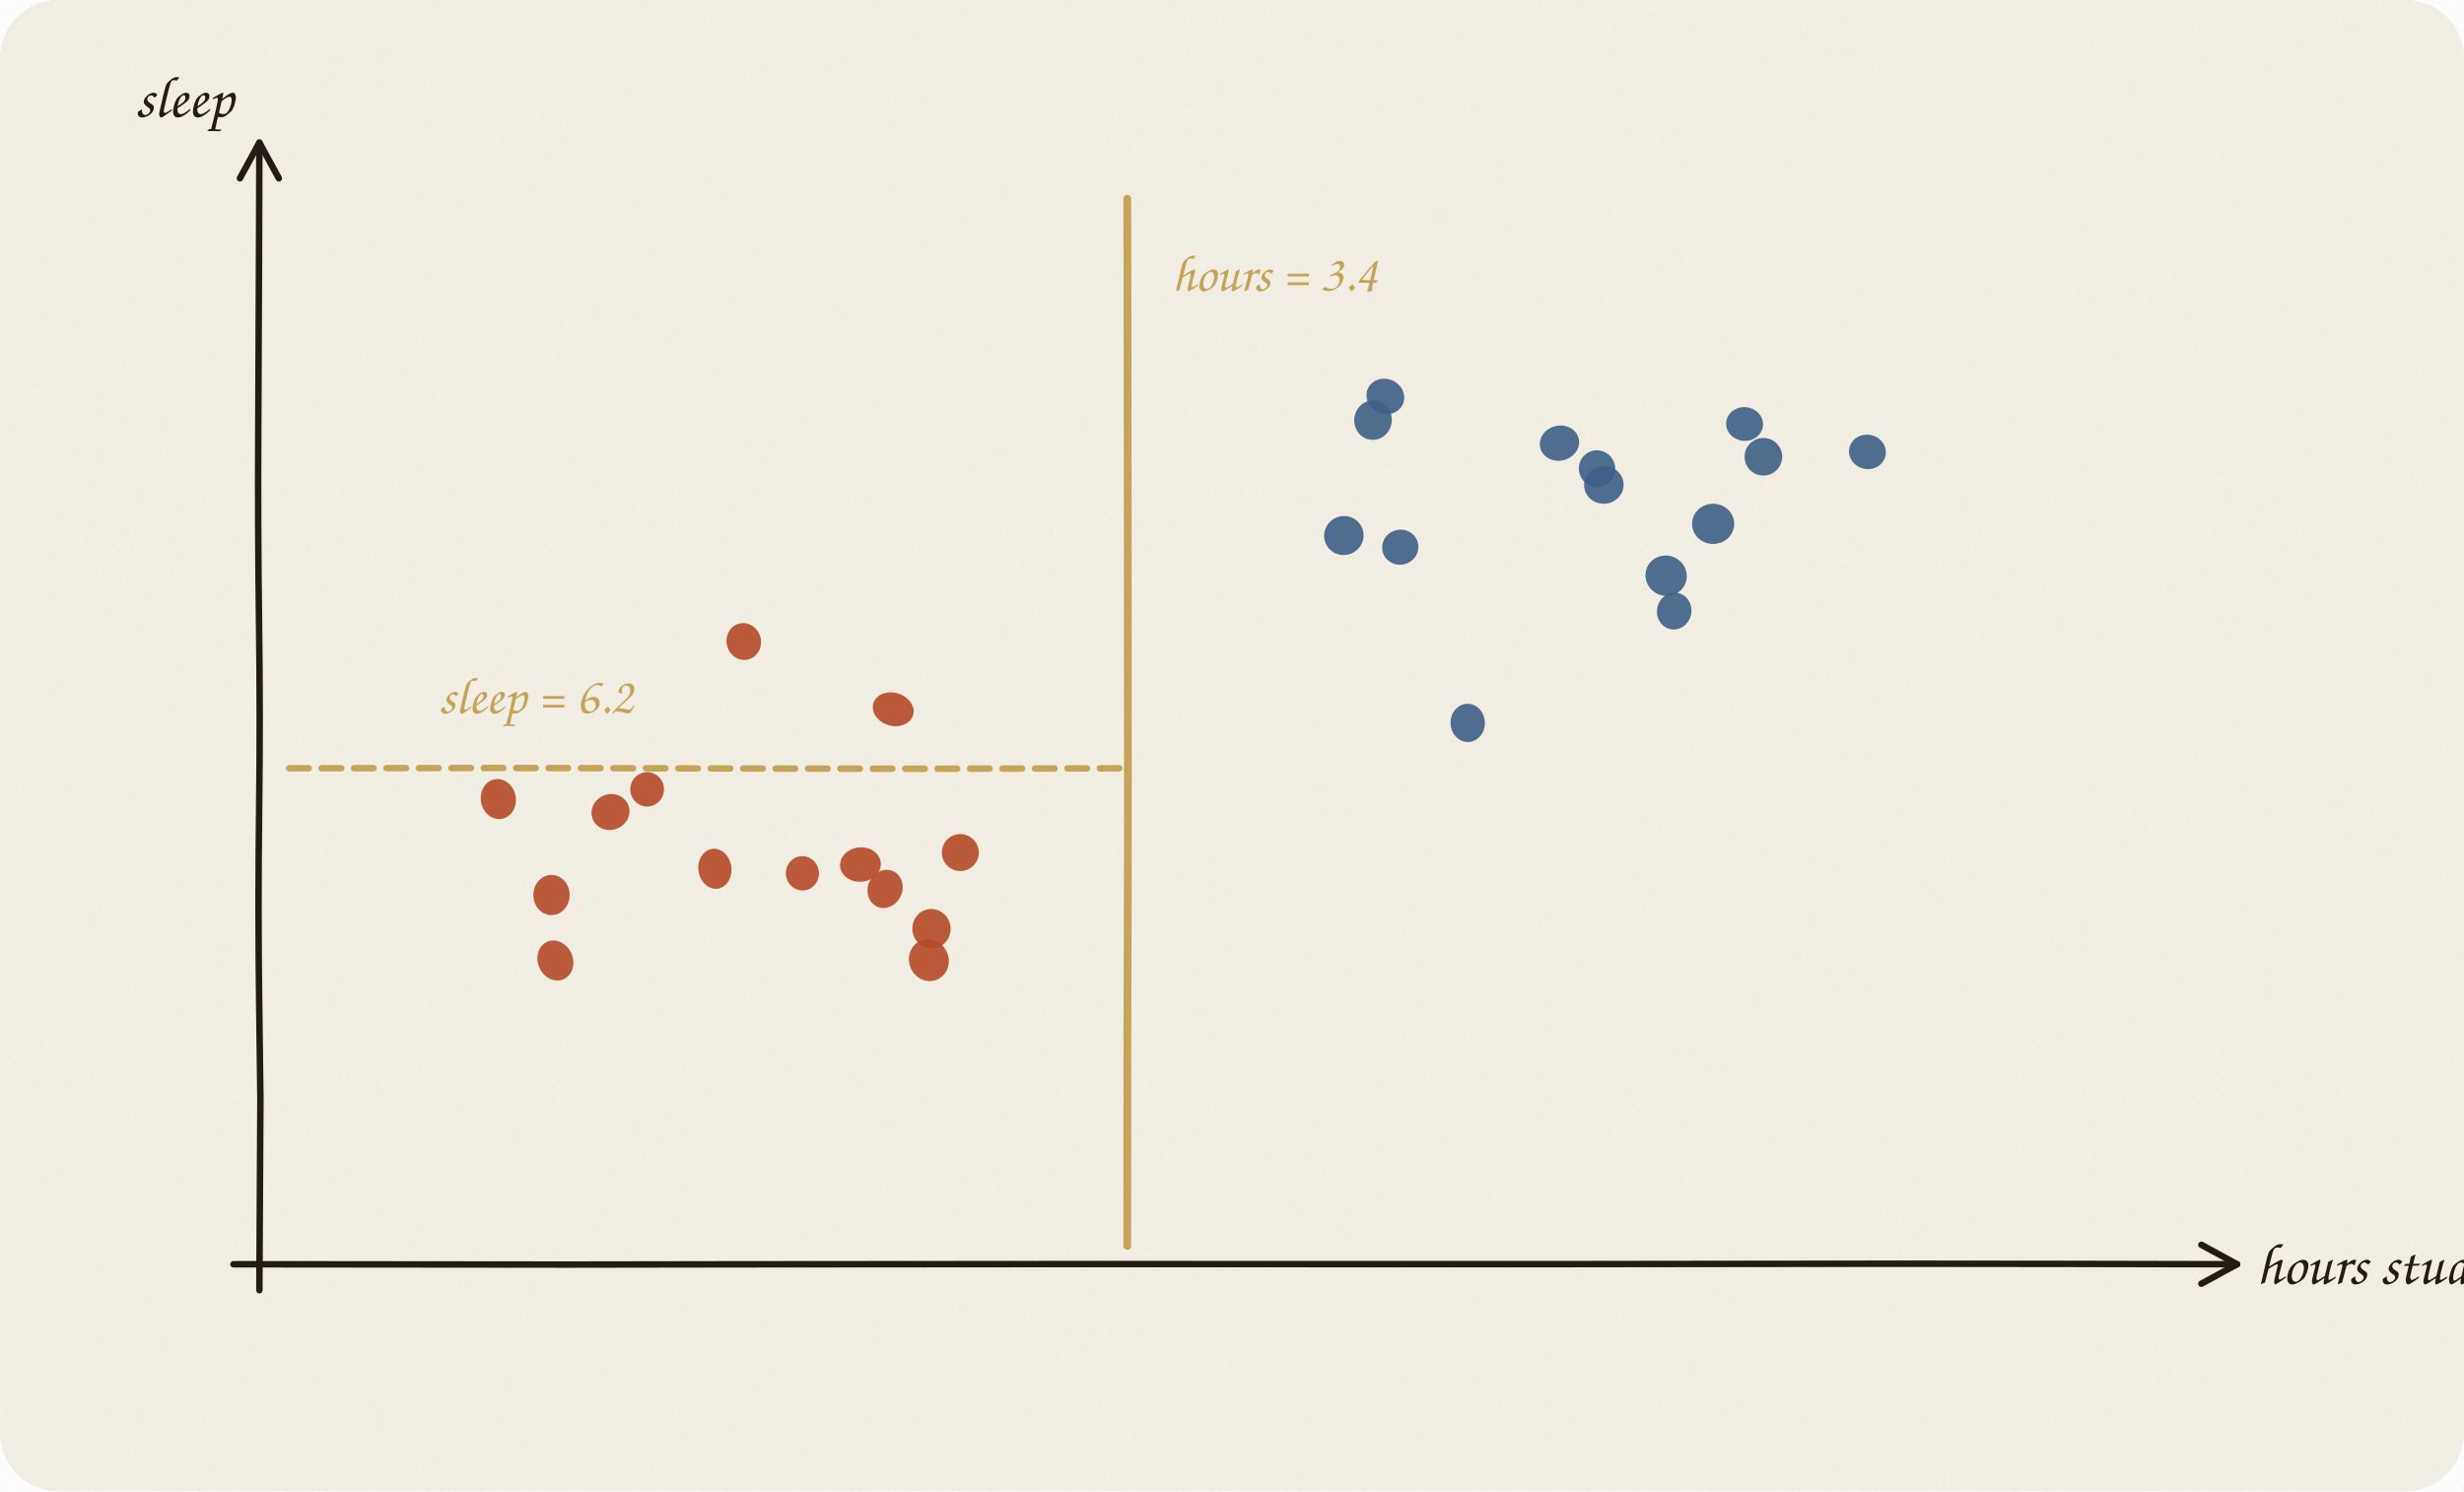
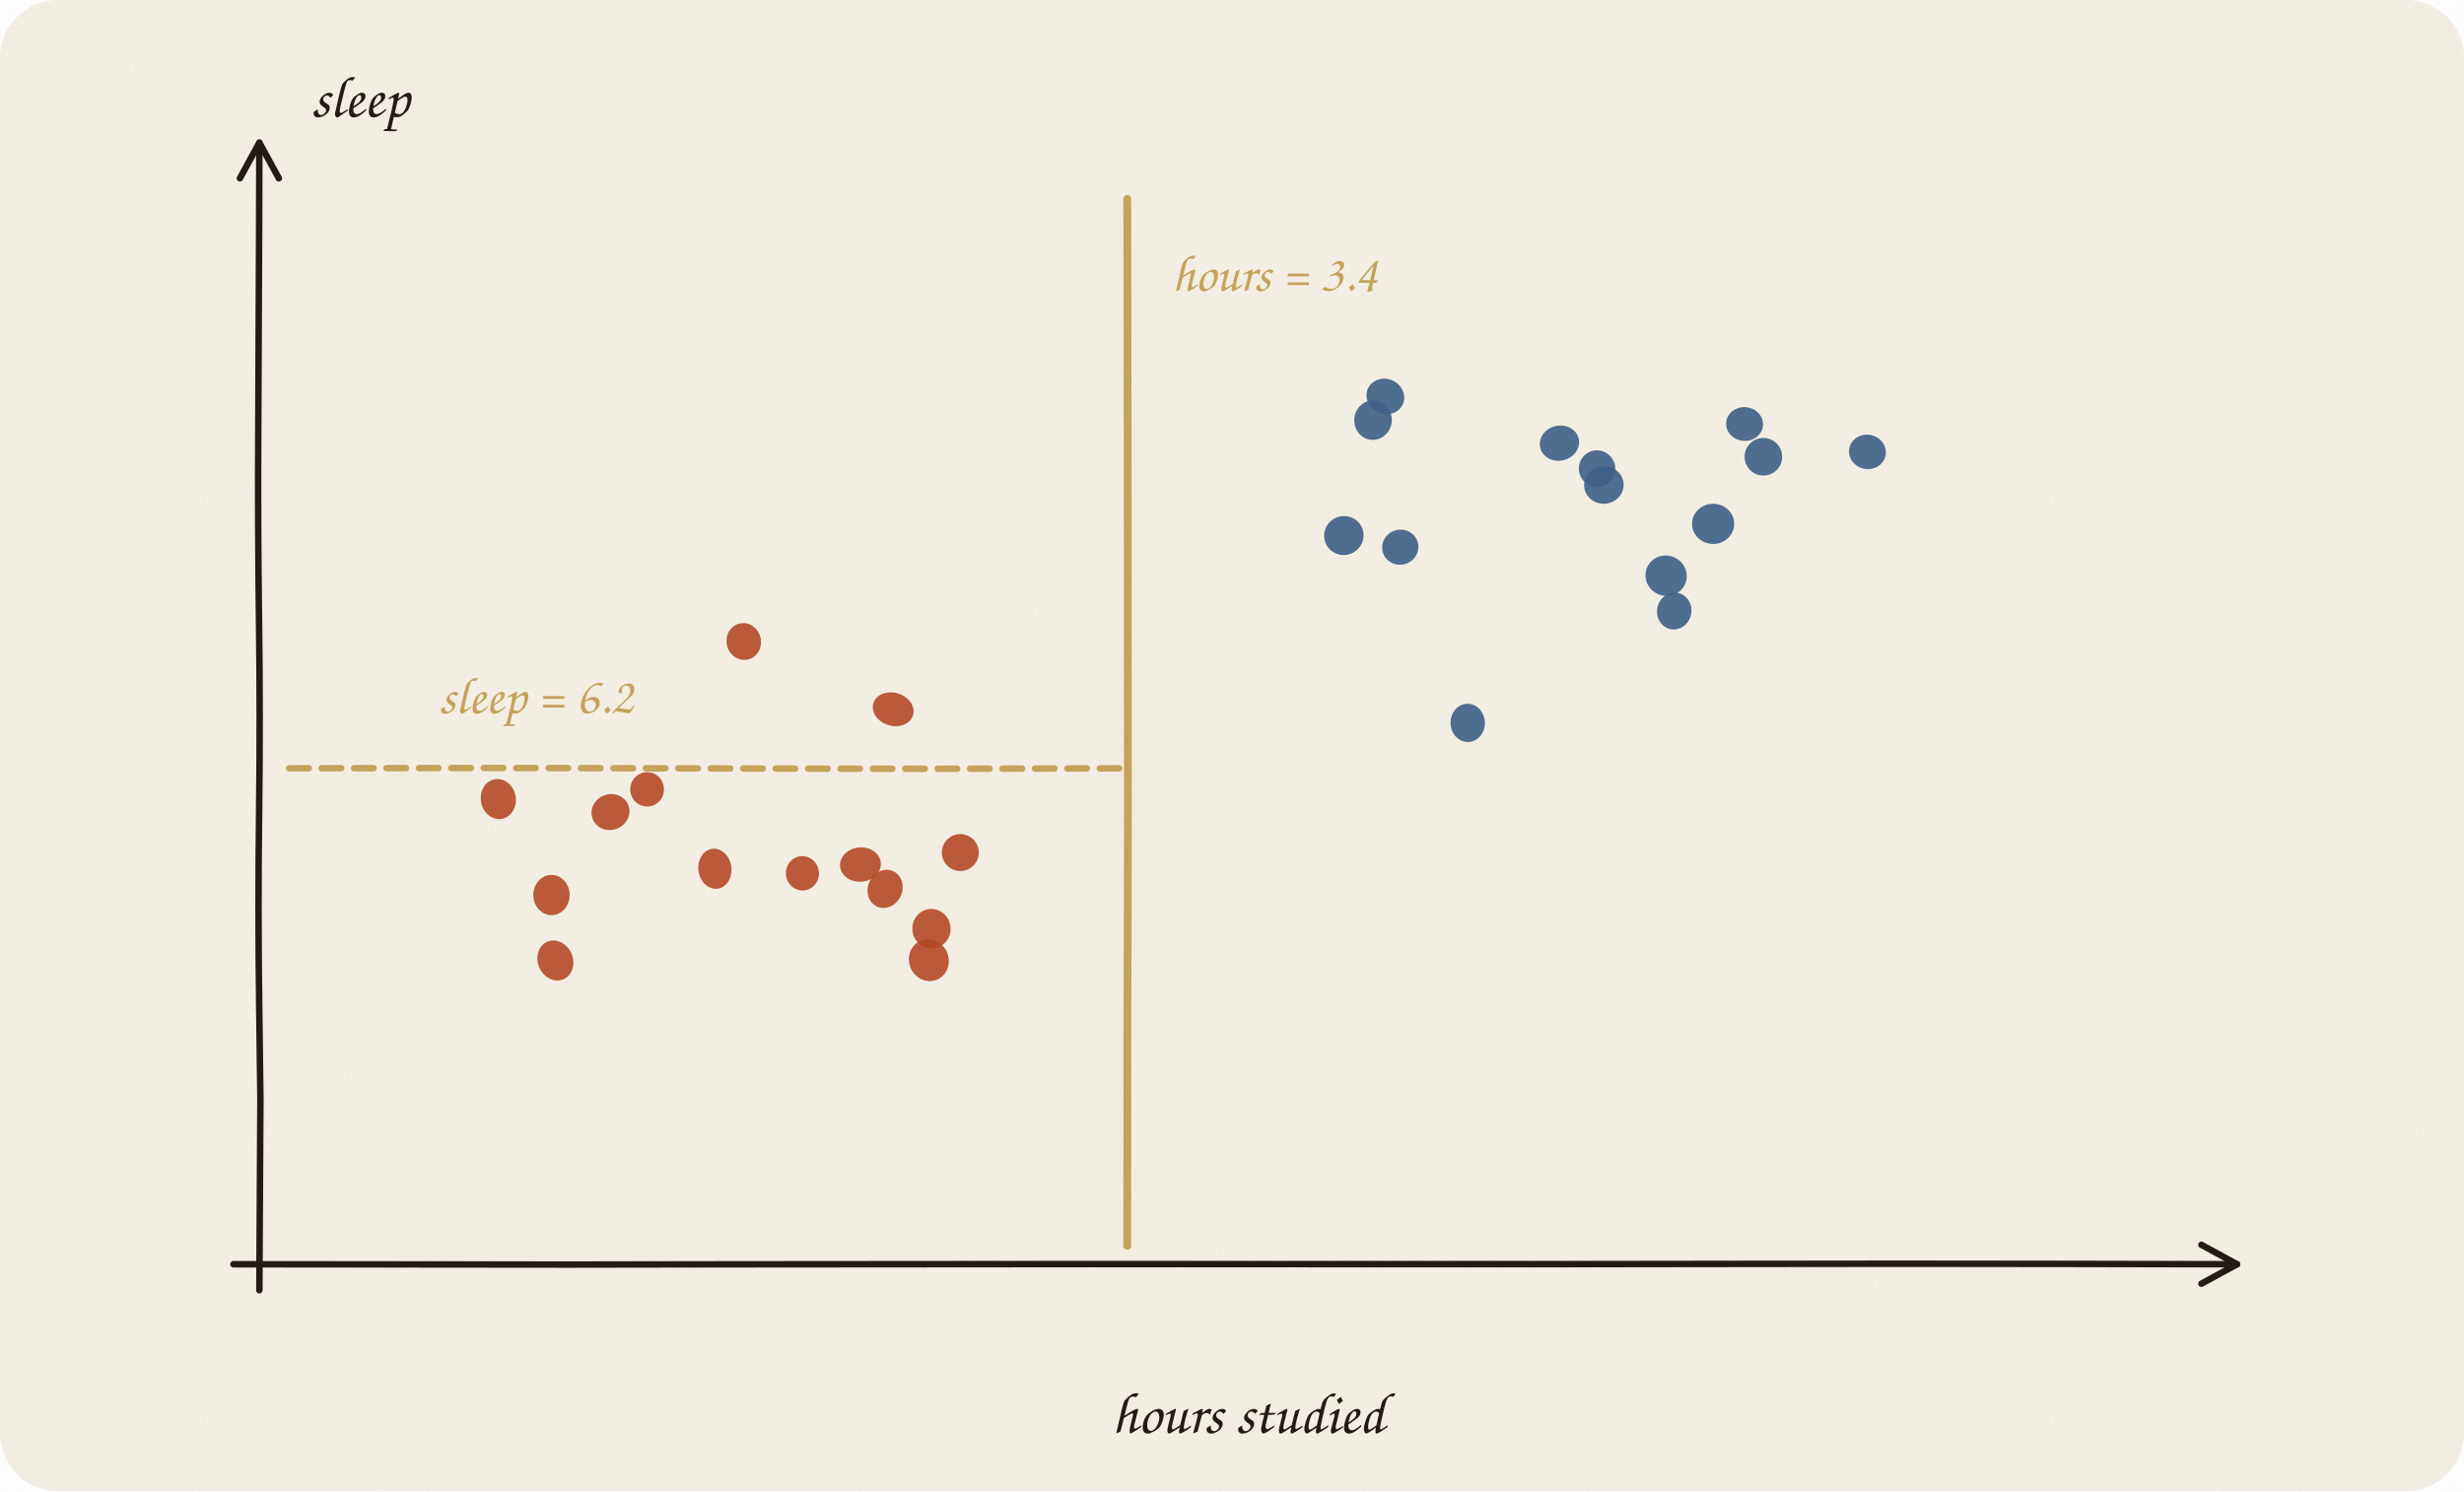
<svg xmlns="http://www.w3.org/2000/svg" viewBox="0 0 760 460" width="760" height="460" role="img" aria-label="axis aligned cuts">
  <defs>
    <filter id="grain" x="0" y="0" width="100%" height="100%">
      <feTurbulence type="fractalNoise" baseFrequency="0.9" numOctaves="2" stitchTiles="stitch" result="n" />
      <feColorMatrix type="saturate" values="0" />
      <feComponentTransfer>
        <feFuncA type="linear" slope="0.07" />
      </feComponentTransfer>
      <feBlend in="SourceGraphic" mode="multiply" />
    </filter>
  </defs>
  <rect width="760" height="460" rx="18" ry="18" fill="#f4efe4" />
  <rect width="760" height="460" rx="18" ry="18" fill="#f4efe4" filter="url(#grain)" opacity="0.9" />
  <path d="M 80.00,398.00 L 80.32,339.00 Q 80.32,339.00 79.94,309.50 Q 79.55,280.00 79.92,250.50 Q 80.29,221.00 79.89,191.50 Q 79.50,162.00 79.66,132.50 Q 79.82,103.00 79.91,73.50 L 80.00,44.00" fill="none" stroke="#241c14" stroke-width="2.0" stroke-linecap="round" stroke-linejoin="round" opacity="1" />
  <path d="M 72.00,390.00 L 175.00,390.10 Q 175.00,390.10 226.50,390.02 Q 278.00,389.95 329.50,389.94 Q 381.00,389.93 432.50,389.96 Q 484.00,389.99 535.50,389.89 Q 587.00,389.78 638.50,389.89 L 690.00,390.00" fill="none" stroke="#241c14" stroke-width="2.0" stroke-linecap="round" stroke-linejoin="round" opacity="1" />
  <path d="M 679.0,384.0 L 690.0,390.0 L 679.0,396.0" fill="none" stroke="#241c14" stroke-width="2.0" stroke-linecap="round" stroke-linejoin="round" opacity="1" />
  <path d="M 74.0,55.0 L 80.0,44.0 L 86.0,55.0" fill="none" stroke="#241c14" stroke-width="2.0" stroke-linecap="round" stroke-linejoin="round" opacity="1" />
-   <text x="696.0" y="396.0" font-family="Bradley Hand, Apple Chancery, Segoe Script, Comic Sans MS, cursive" font-size="18" fill="#241c14" text-anchor="start">hours studied</text>
-   <text x="72.0" y="36.0" font-family="Bradley Hand, Apple Chancery, Segoe Script, Comic Sans MS, cursive" font-size="18" fill="#241c14" text-anchor="end">sleep</text>
+   <text x="385.0" y="442.0" font-family="Bradley Hand, Apple Chancery, Segoe Script, Comic Sans MS, cursive" font-size="18" fill="#241c14" text-anchor="middle">hours studied</text>
+   <text x="96.0" y="36.0" font-family="Bradley Hand, Apple Chancery, Segoe Script, Comic Sans MS, cursive" font-size="18" fill="#241c14" text-anchor="start">sleep</text>
  <ellipse cx="265.4" cy="266.7" rx="6.3" ry="5.3" transform="rotate(-5.2 265.4 266.7)" fill="#b44a28" opacity="0.9" />
  <ellipse cx="273.0" cy="274.2" rx="5.3" ry="6.0" transform="rotate(23.7 273.0 274.2)" fill="#b44a28" opacity="0.9" />
  <ellipse cx="153.7" cy="246.5" rx="5.4" ry="6.2" transform="rotate(-10.0 153.7 246.5)" fill="#b44a28" opacity="0.9" />
  <ellipse cx="220.5" cy="268.0" rx="5.1" ry="6.2" transform="rotate(-7.9 220.5 268.0)" fill="#b44a28" opacity="0.9" />
  <ellipse cx="229.4" cy="197.9" rx="5.3" ry="5.7" transform="rotate(-13.4 229.4 197.9)" fill="#b44a28" opacity="0.9" />
  <ellipse cx="296.2" cy="263.0" rx="5.7" ry="5.7" transform="rotate(-4.1 296.2 263.0)" fill="#b44a28" opacity="0.9" />
  <ellipse cx="188.3" cy="250.5" rx="5.9" ry="5.5" transform="rotate(-20.2 188.3 250.5)" fill="#b44a28" opacity="0.9" />
  <ellipse cx="199.6" cy="243.5" rx="5.2" ry="5.3" transform="rotate(1.0 199.6 243.5)" fill="#b44a28" opacity="0.9" />
  <ellipse cx="170.1" cy="276.1" rx="5.6" ry="6.2" transform="rotate(0.2 170.1 276.1)" fill="#b44a28" opacity="0.9" />
  <ellipse cx="286.5" cy="296.2" rx="6.1" ry="6.5" transform="rotate(-21.9 286.5 296.2)" fill="#b44a28" opacity="0.9" />
  <ellipse cx="247.5" cy="269.4" rx="5.1" ry="5.3" transform="rotate(-5.7 247.5 269.4)" fill="#b44a28" opacity="0.9" />
  <ellipse cx="287.3" cy="286.5" rx="5.9" ry="6.1" transform="rotate(-7.4 287.3 286.5)" fill="#b44a28" opacity="0.9" />
  <ellipse cx="275.5" cy="218.8" rx="6.4" ry="5.1" transform="rotate(16.8 275.5 218.8)" fill="#b44a28" opacity="0.9" />
  <ellipse cx="171.3" cy="296.3" rx="5.4" ry="6.3" transform="rotate(-23.3 171.3 296.3)" fill="#b44a28" opacity="0.9" />
  <ellipse cx="513.9" cy="177.6" rx="6.4" ry="6.2" transform="rotate(24.5 513.9 177.6)" fill="#3d5f86" opacity="0.9" />
  <ellipse cx="427.3" cy="122.3" rx="5.9" ry="5.4" transform="rotate(23.5 427.3 122.3)" fill="#3d5f86" opacity="0.9" />
  <ellipse cx="538.1" cy="130.8" rx="5.7" ry="5.2" transform="rotate(5.3 538.1 130.8)" fill="#3d5f86" opacity="0.9" />
  <ellipse cx="543.9" cy="140.9" rx="5.8" ry="5.8" transform="rotate(-17.3 543.9 140.9)" fill="#3d5f86" opacity="0.9" />
  <ellipse cx="452.7" cy="223.0" rx="5.3" ry="5.9" transform="rotate(-2.4 452.7 223.0)" fill="#3d5f86" opacity="0.9" />
  <ellipse cx="516.4" cy="188.5" rx="5.3" ry="5.7" transform="rotate(11.3 516.4 188.5)" fill="#3d5f86" opacity="0.9" />
  <ellipse cx="494.7" cy="149.6" rx="6.1" ry="5.8" transform="rotate(-5.3 494.7 149.6)" fill="#3d5f86" opacity="0.9" />
  <ellipse cx="431.9" cy="168.8" rx="5.6" ry="5.4" transform="rotate(-15.1 431.9 168.8)" fill="#3d5f86" opacity="0.9" />
  <ellipse cx="576.0" cy="139.4" rx="5.7" ry="5.3" transform="rotate(11.3 576.0 139.4)" fill="#3d5f86" opacity="0.9" />
  <ellipse cx="414.5" cy="165.2" rx="6.1" ry="6.0" transform="rotate(-23.9 414.5 165.2)" fill="#3d5f86" opacity="0.9" />
  <ellipse cx="492.6" cy="144.6" rx="5.6" ry="5.7" transform="rotate(-20.3 492.6 144.6)" fill="#3d5f86" opacity="0.9" />
  <ellipse cx="528.4" cy="161.6" rx="6.5" ry="6.2" transform="rotate(0.1 528.4 161.6)" fill="#3d5f86" opacity="0.9" />
  <ellipse cx="481.0" cy="136.7" rx="6.1" ry="5.4" transform="rotate(-13.5 481.0 136.7)" fill="#3d5f86" opacity="0.9" />
  <ellipse cx="423.5" cy="129.6" rx="5.8" ry="6.1" transform="rotate(7.4 423.5 129.6)" fill="#3d5f86" opacity="0.9" />
  <path d="M 347.69,384.33 L 347.73,319.73 Q 347.73,319.73 347.83,287.43 Q 347.93,255.13 347.88,222.83 Q 347.83,190.53 347.84,158.23 Q 347.84,125.93 347.77,93.63 L 347.69,61.33" fill="none" stroke="#c4a35a" stroke-width="2.4" stroke-linecap="round" stroke-linejoin="round" opacity="1" />
  <path d="M 89.23,237.00 L 153.85,236.91 Q 153.85,236.91 186.15,236.97 Q 218.46,237.03 250.77,237.12 Q 283.08,237.20 315.38,237.10 L 347.69,237.00" fill="none" stroke="#c4a35a" stroke-width="2.0" stroke-linecap="round" stroke-linejoin="round" opacity="1" stroke-dasharray="6 4" />
  <text x="361.5" y="89.7" font-family="Bradley Hand, Apple Chancery, Segoe Script, Comic Sans MS, cursive" font-size="16" fill="#c4a35a" text-anchor="start">hours = 3.4</text>
  <text x="135.4" y="220.0" font-family="Bradley Hand, Apple Chancery, Segoe Script, Comic Sans MS, cursive" font-size="16" fill="#c4a35a" text-anchor="start">sleep = 6.2</text>
</svg>
